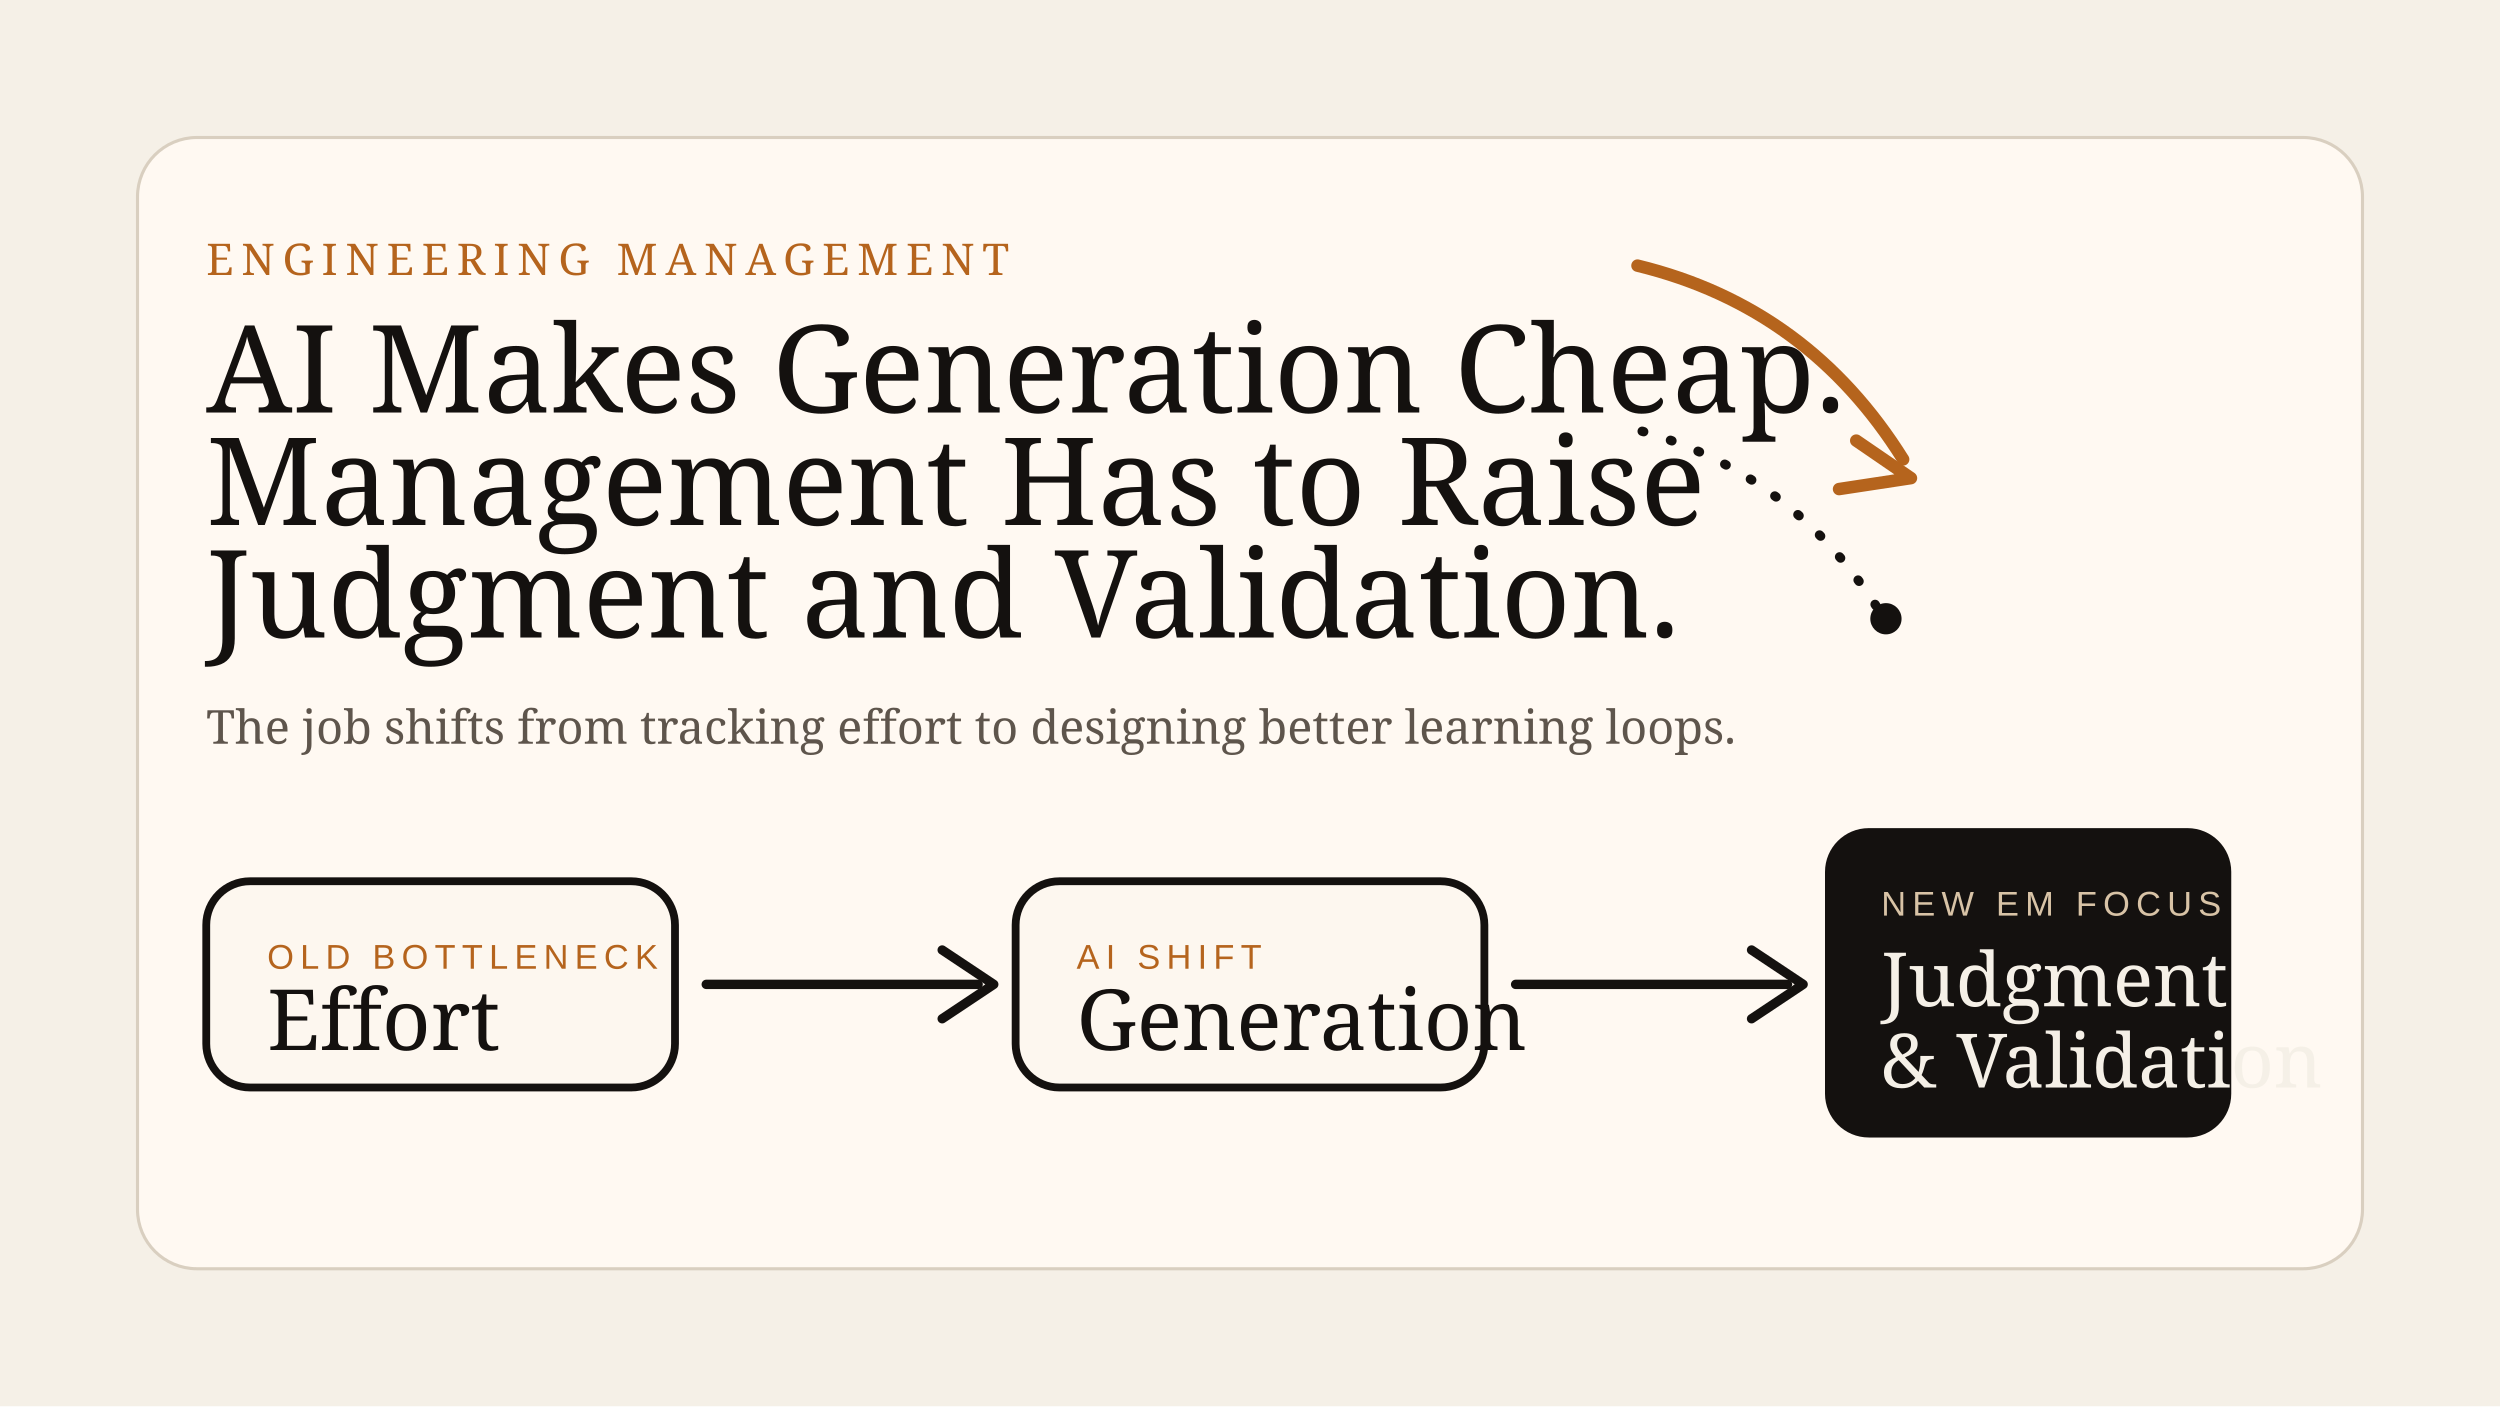
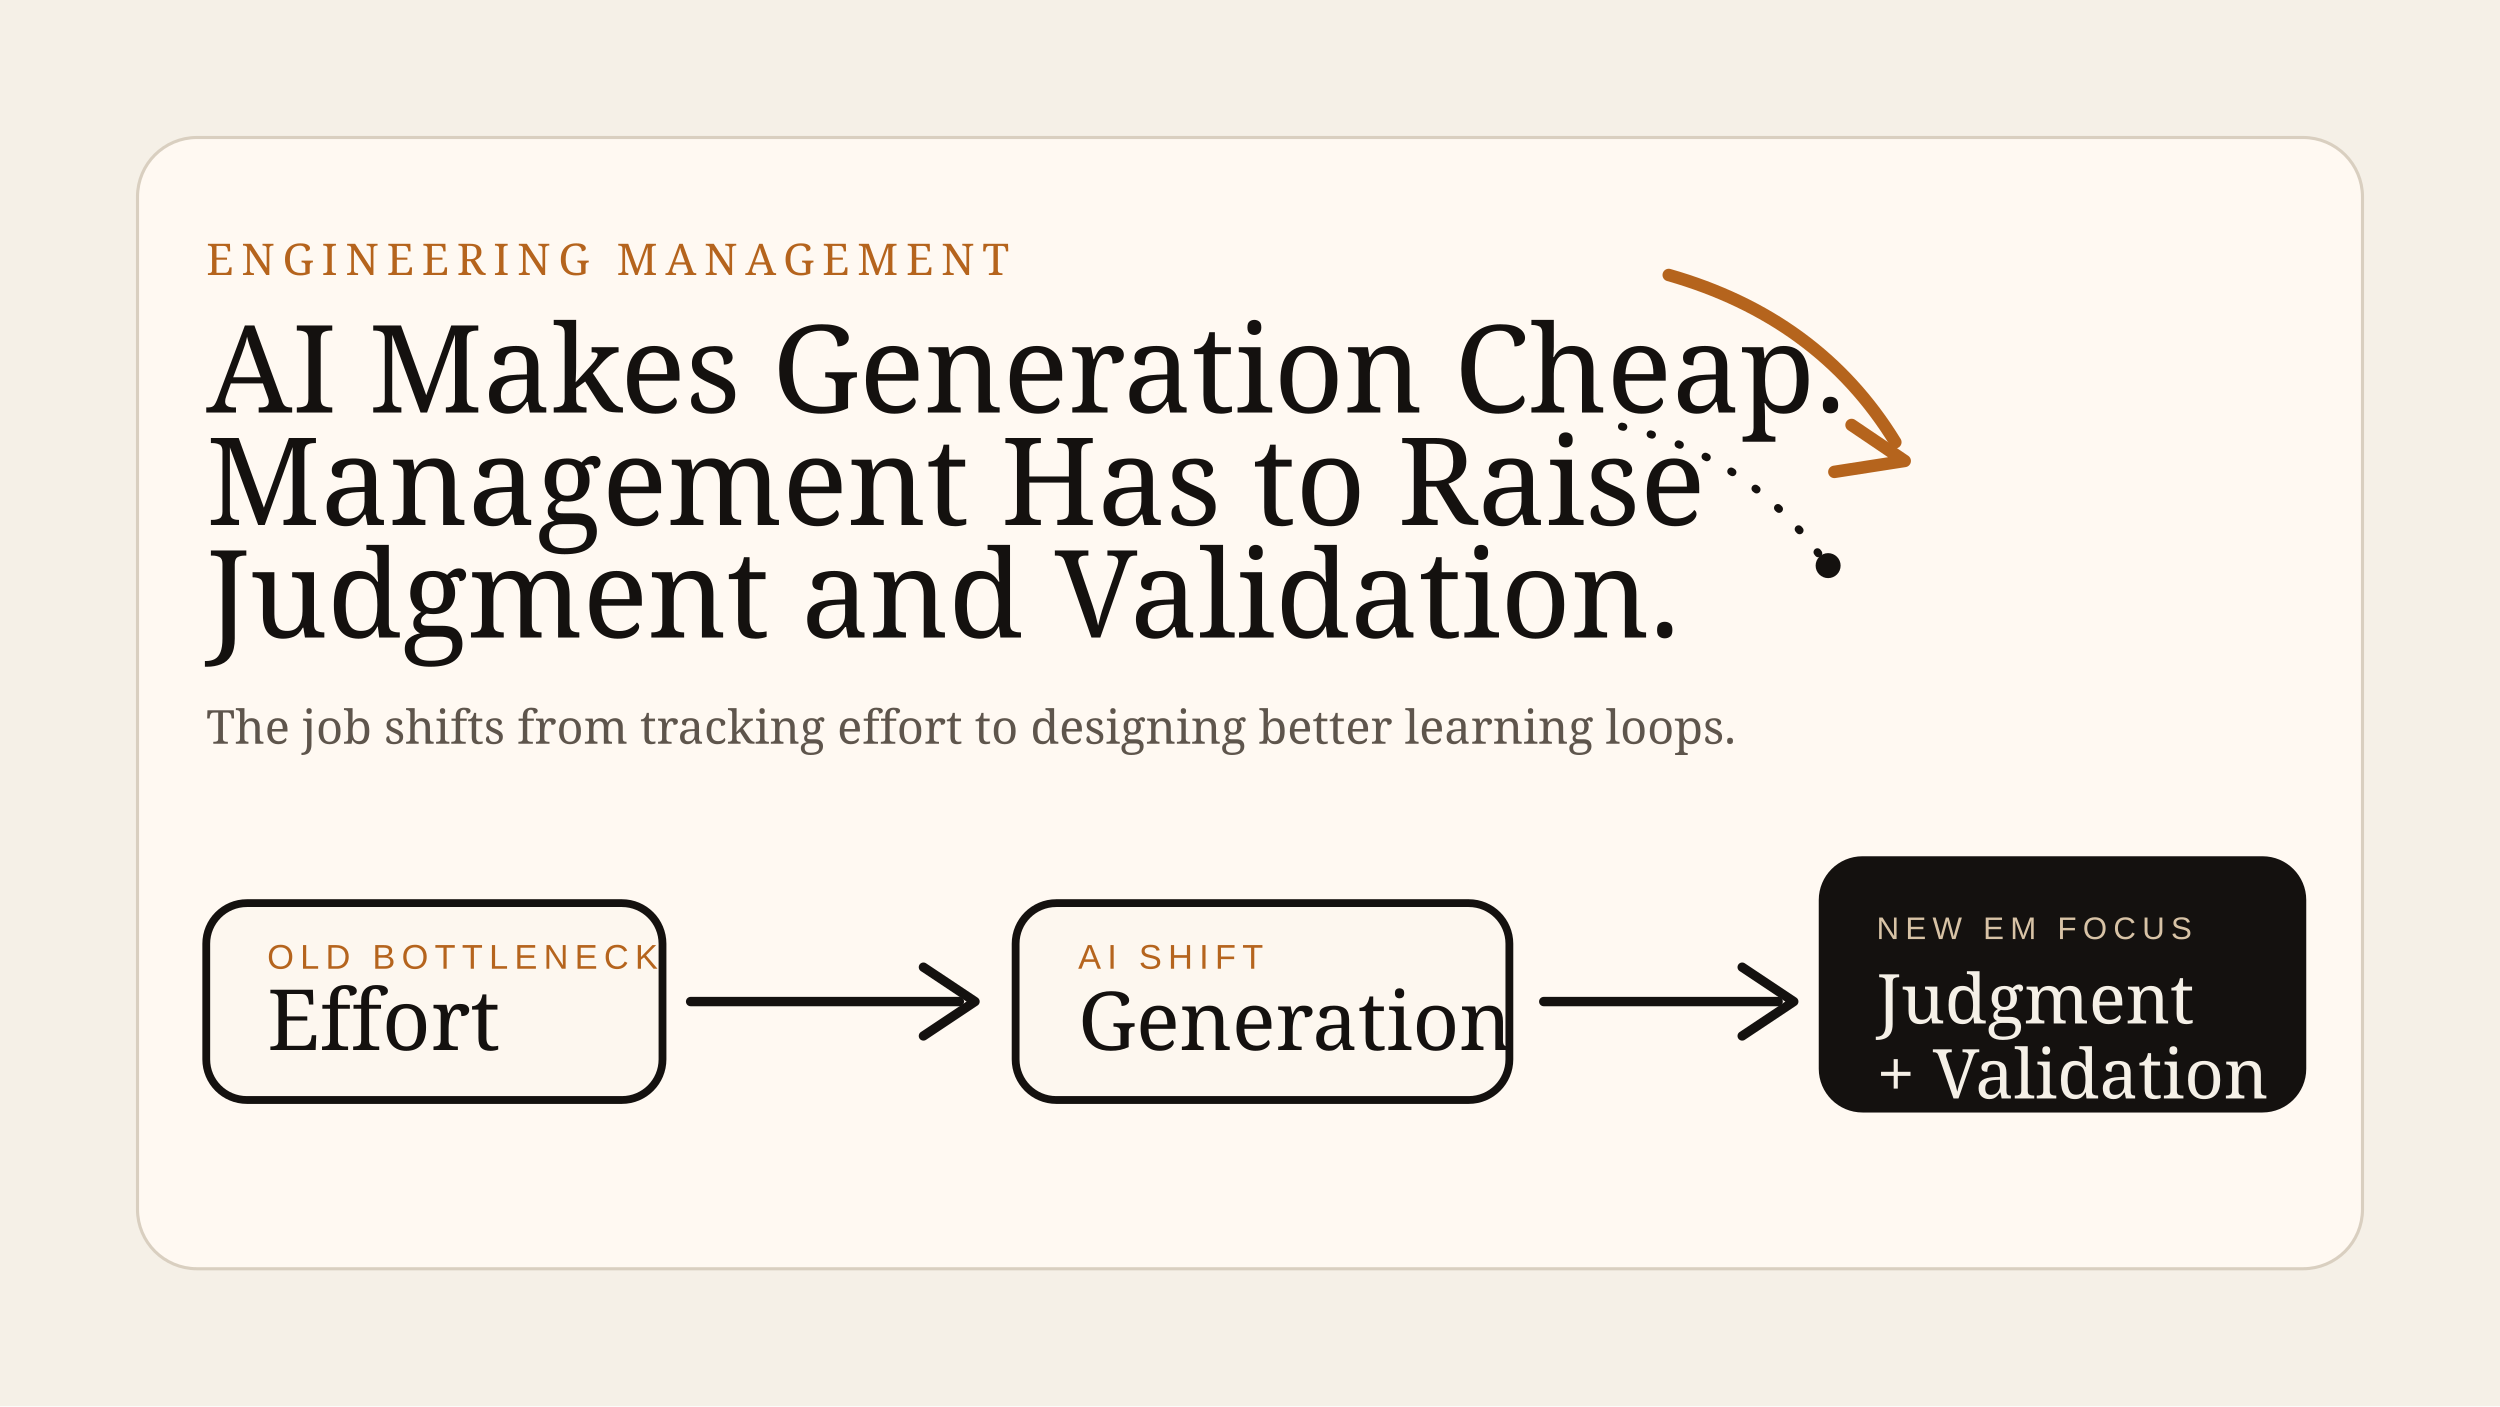
<svg xmlns="http://www.w3.org/2000/svg" width="1600" height="900" viewBox="0 0 1600 900" fill="none">
  <rect width="1600" height="900" fill="#F5F0E7" />
  <rect x="88" y="88" width="1424" height="724" rx="38" fill="#FFF9F2" stroke="#D9CFC0" stroke-width="2" />
  <text x="132" y="176" fill="#B5641D" font-size="28" font-family="Georgia, serif" letter-spacing="5">ENGINEERING MANAGEMENT</text>
  <text x="132" y="264" fill="#14110F" font-size="78" font-family="Georgia, serif">AI Makes Generation Cheap.</text>
  <text x="132" y="336" fill="#14110F" font-size="78" font-family="Georgia, serif">Management Has to Raise</text>
  <text x="132" y="408" fill="#14110F" font-size="78" font-family="Georgia, serif">Judgment and Validation.</text>
  <text x="132" y="476" fill="#5E554C" font-size="30" font-family="Georgia, serif">
    The job shifts from tracking effort to designing better learning loops.
  </text>
-   <rect x="132" y="564" width="300" height="132" rx="28" fill="#FDF7EF" stroke="#14110F" stroke-width="5" />
+   <rect x="132" y="578" width="292" height="126" rx="26" fill="#FDF7EF" stroke="#14110F" stroke-width="5" />
  <text x="171" y="620" fill="#B5641D" font-size="22" font-family="Arial, sans-serif" letter-spacing="4">OLD BOTTLENECK</text>
  <text x="171" y="672" fill="#14110F" font-size="54" font-family="Georgia, serif">Effort</text>
-   <path d="M452 630H626" stroke="#14110F" stroke-width="6" stroke-linecap="round" />
-   <path d="M603 608L636 630L603 652" stroke="#14110F" stroke-width="6" stroke-linecap="round" stroke-linejoin="round" />
-   <rect x="650" y="564" width="300" height="132" rx="28" fill="#FDF7EF" stroke="#14110F" stroke-width="5" />
-   <text x="689" y="620" fill="#B5641D" font-size="22" font-family="Arial, sans-serif" letter-spacing="4">AI SHIFT</text>
-   <text x="689" y="672" fill="#14110F" font-size="54" font-family="Georgia, serif">Generation</text>
-   <path d="M970 630H1144" stroke="#14110F" stroke-width="6" stroke-linecap="round" />
-   <path d="M1121 608L1154 630L1121 652" stroke="#14110F" stroke-width="6" stroke-linecap="round" stroke-linejoin="round" />
-   <rect x="1168" y="530" width="260" height="198" rx="28" fill="#14110F" />
-   <text x="1204" y="586" fill="#D8C3A6" font-size="22" font-family="Arial, sans-serif" letter-spacing="4">NEW EM FOCUS</text>
-   <text x="1204" y="644" fill="#F5F0E7" font-size="48" font-family="Georgia, serif">Judgment</text>
-   <text x="1204" y="696" fill="#F5F0E7" font-size="48" font-family="Georgia, serif">&amp; Validation</text>
-   <path d="M1048 170C1122 188 1178 230 1218 294" stroke="#B5641D" stroke-width="8" stroke-linecap="round" />
-   <path d="M1188 282L1223 306L1177 313" stroke="#B5641D" stroke-width="8" stroke-linecap="round" stroke-linejoin="round" />
-   <path d="M1051 276C1118 295 1168 335 1204 393" stroke="#14110F" stroke-width="6" stroke-linecap="round" stroke-dasharray="1 18" />
-   <circle cx="1207" cy="396" r="10" fill="#14110F" />
+   <path d="M442 641H614" stroke="#14110F" stroke-width="6" stroke-linecap="round" />
+   <path d="M591 619L624 641L591 663" stroke="#14110F" stroke-width="6" stroke-linecap="round" stroke-linejoin="round" />
+   <rect x="650" y="578" width="316" height="126" rx="26" fill="#FDF7EF" stroke="#14110F" stroke-width="5" />
+   <text x="690" y="620" fill="#B5641D" font-size="22" font-family="Arial, sans-serif" letter-spacing="4">AI SHIFT</text>
+   <text x="690" y="672" fill="#14110F" font-size="52" font-family="Georgia, serif">Generation</text>
+   <path d="M988 641H1138" stroke="#14110F" stroke-width="6" stroke-linecap="round" />
+   <path d="M1115 619L1148 641L1115 663" stroke="#14110F" stroke-width="6" stroke-linecap="round" stroke-linejoin="round" />
+   <rect x="1164" y="548" width="312" height="164" rx="28" fill="#14110F" />
+   <text x="1201" y="601" fill="#D8C3A6" font-size="20" font-family="Arial, sans-serif" letter-spacing="4">NEW EM FOCUS</text>
+   <text x="1201" y="655" fill="#F5F0E7" font-size="44" font-family="Georgia, serif">Judgment</text>
+   <text x="1201" y="703" fill="#F5F0E7" font-size="44" font-family="Georgia, serif">+ Validation</text>
+   <path d="M1068 176C1131 194 1180 229 1213 283" stroke="#B5641D" stroke-width="8" stroke-linecap="round" />
+   <path d="M1185 272L1219 295L1174 302" stroke="#B5641D" stroke-width="8" stroke-linecap="round" stroke-linejoin="round" />
+   <path d="M1038 273C1095 286 1137 316 1168 360" stroke="#14110F" stroke-width="5" stroke-linecap="round" stroke-dasharray="1 18" />
+   <circle cx="1170" cy="362" r="8" fill="#14110F" />
</svg>
